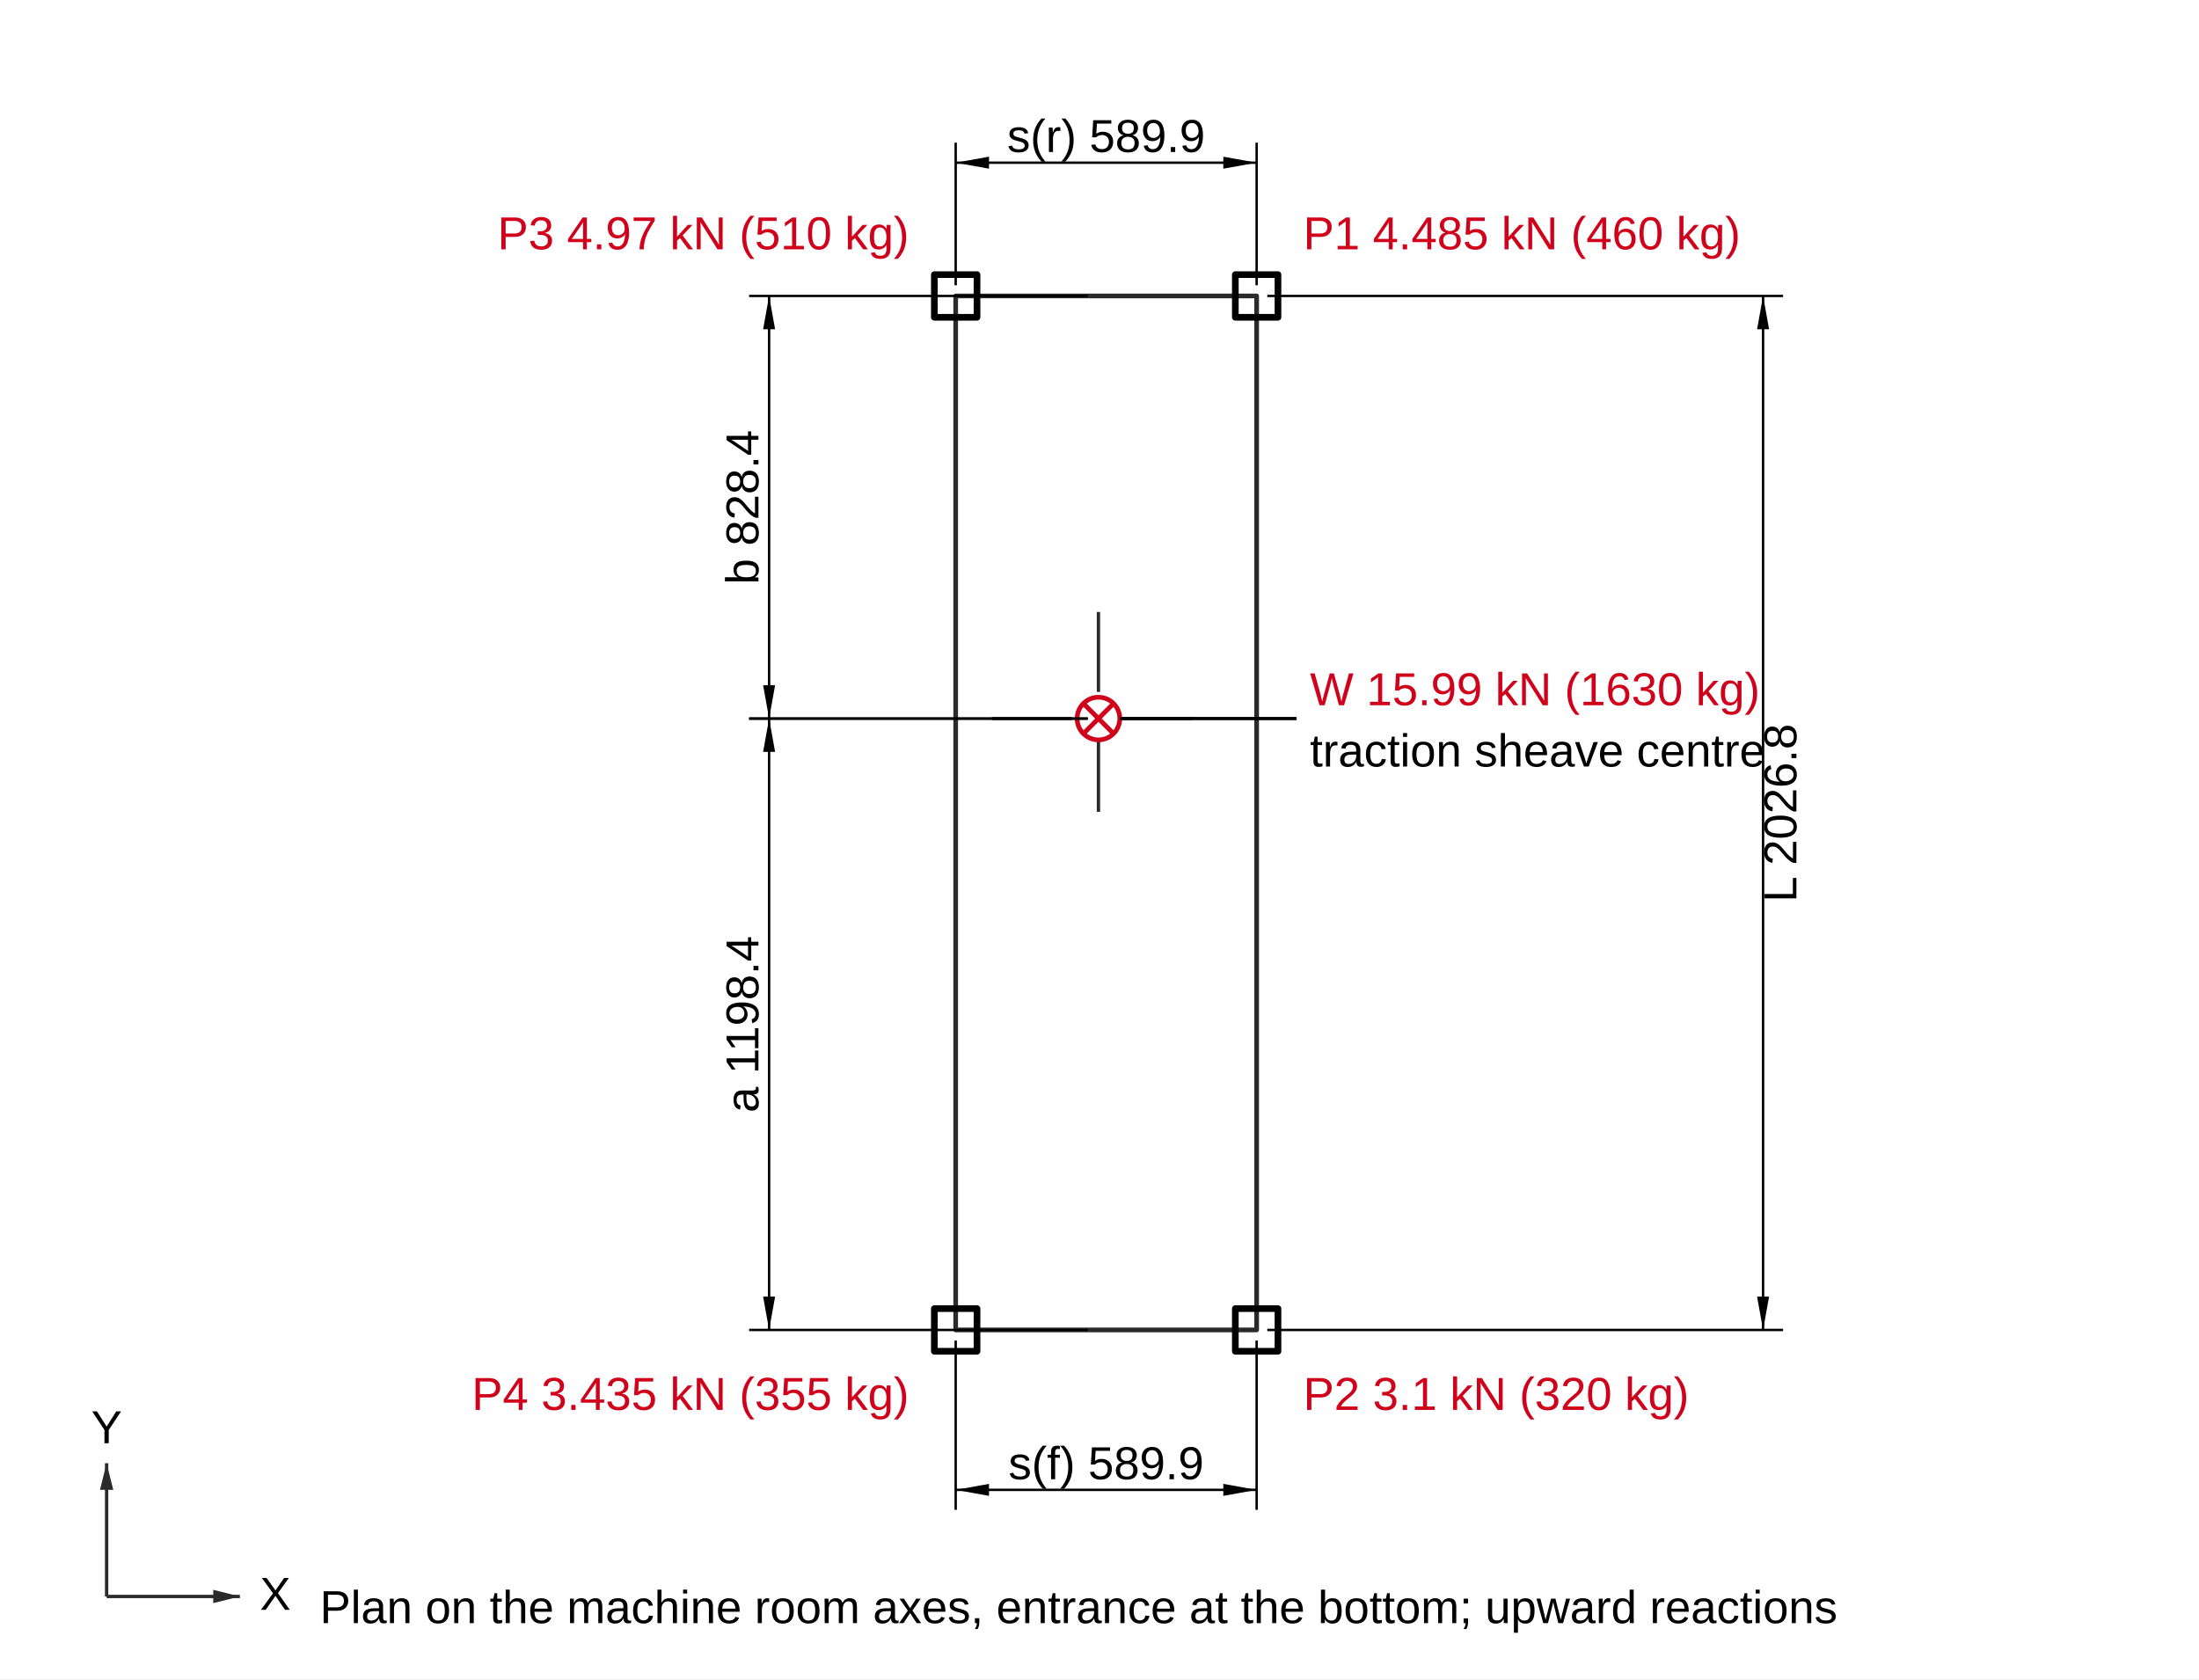
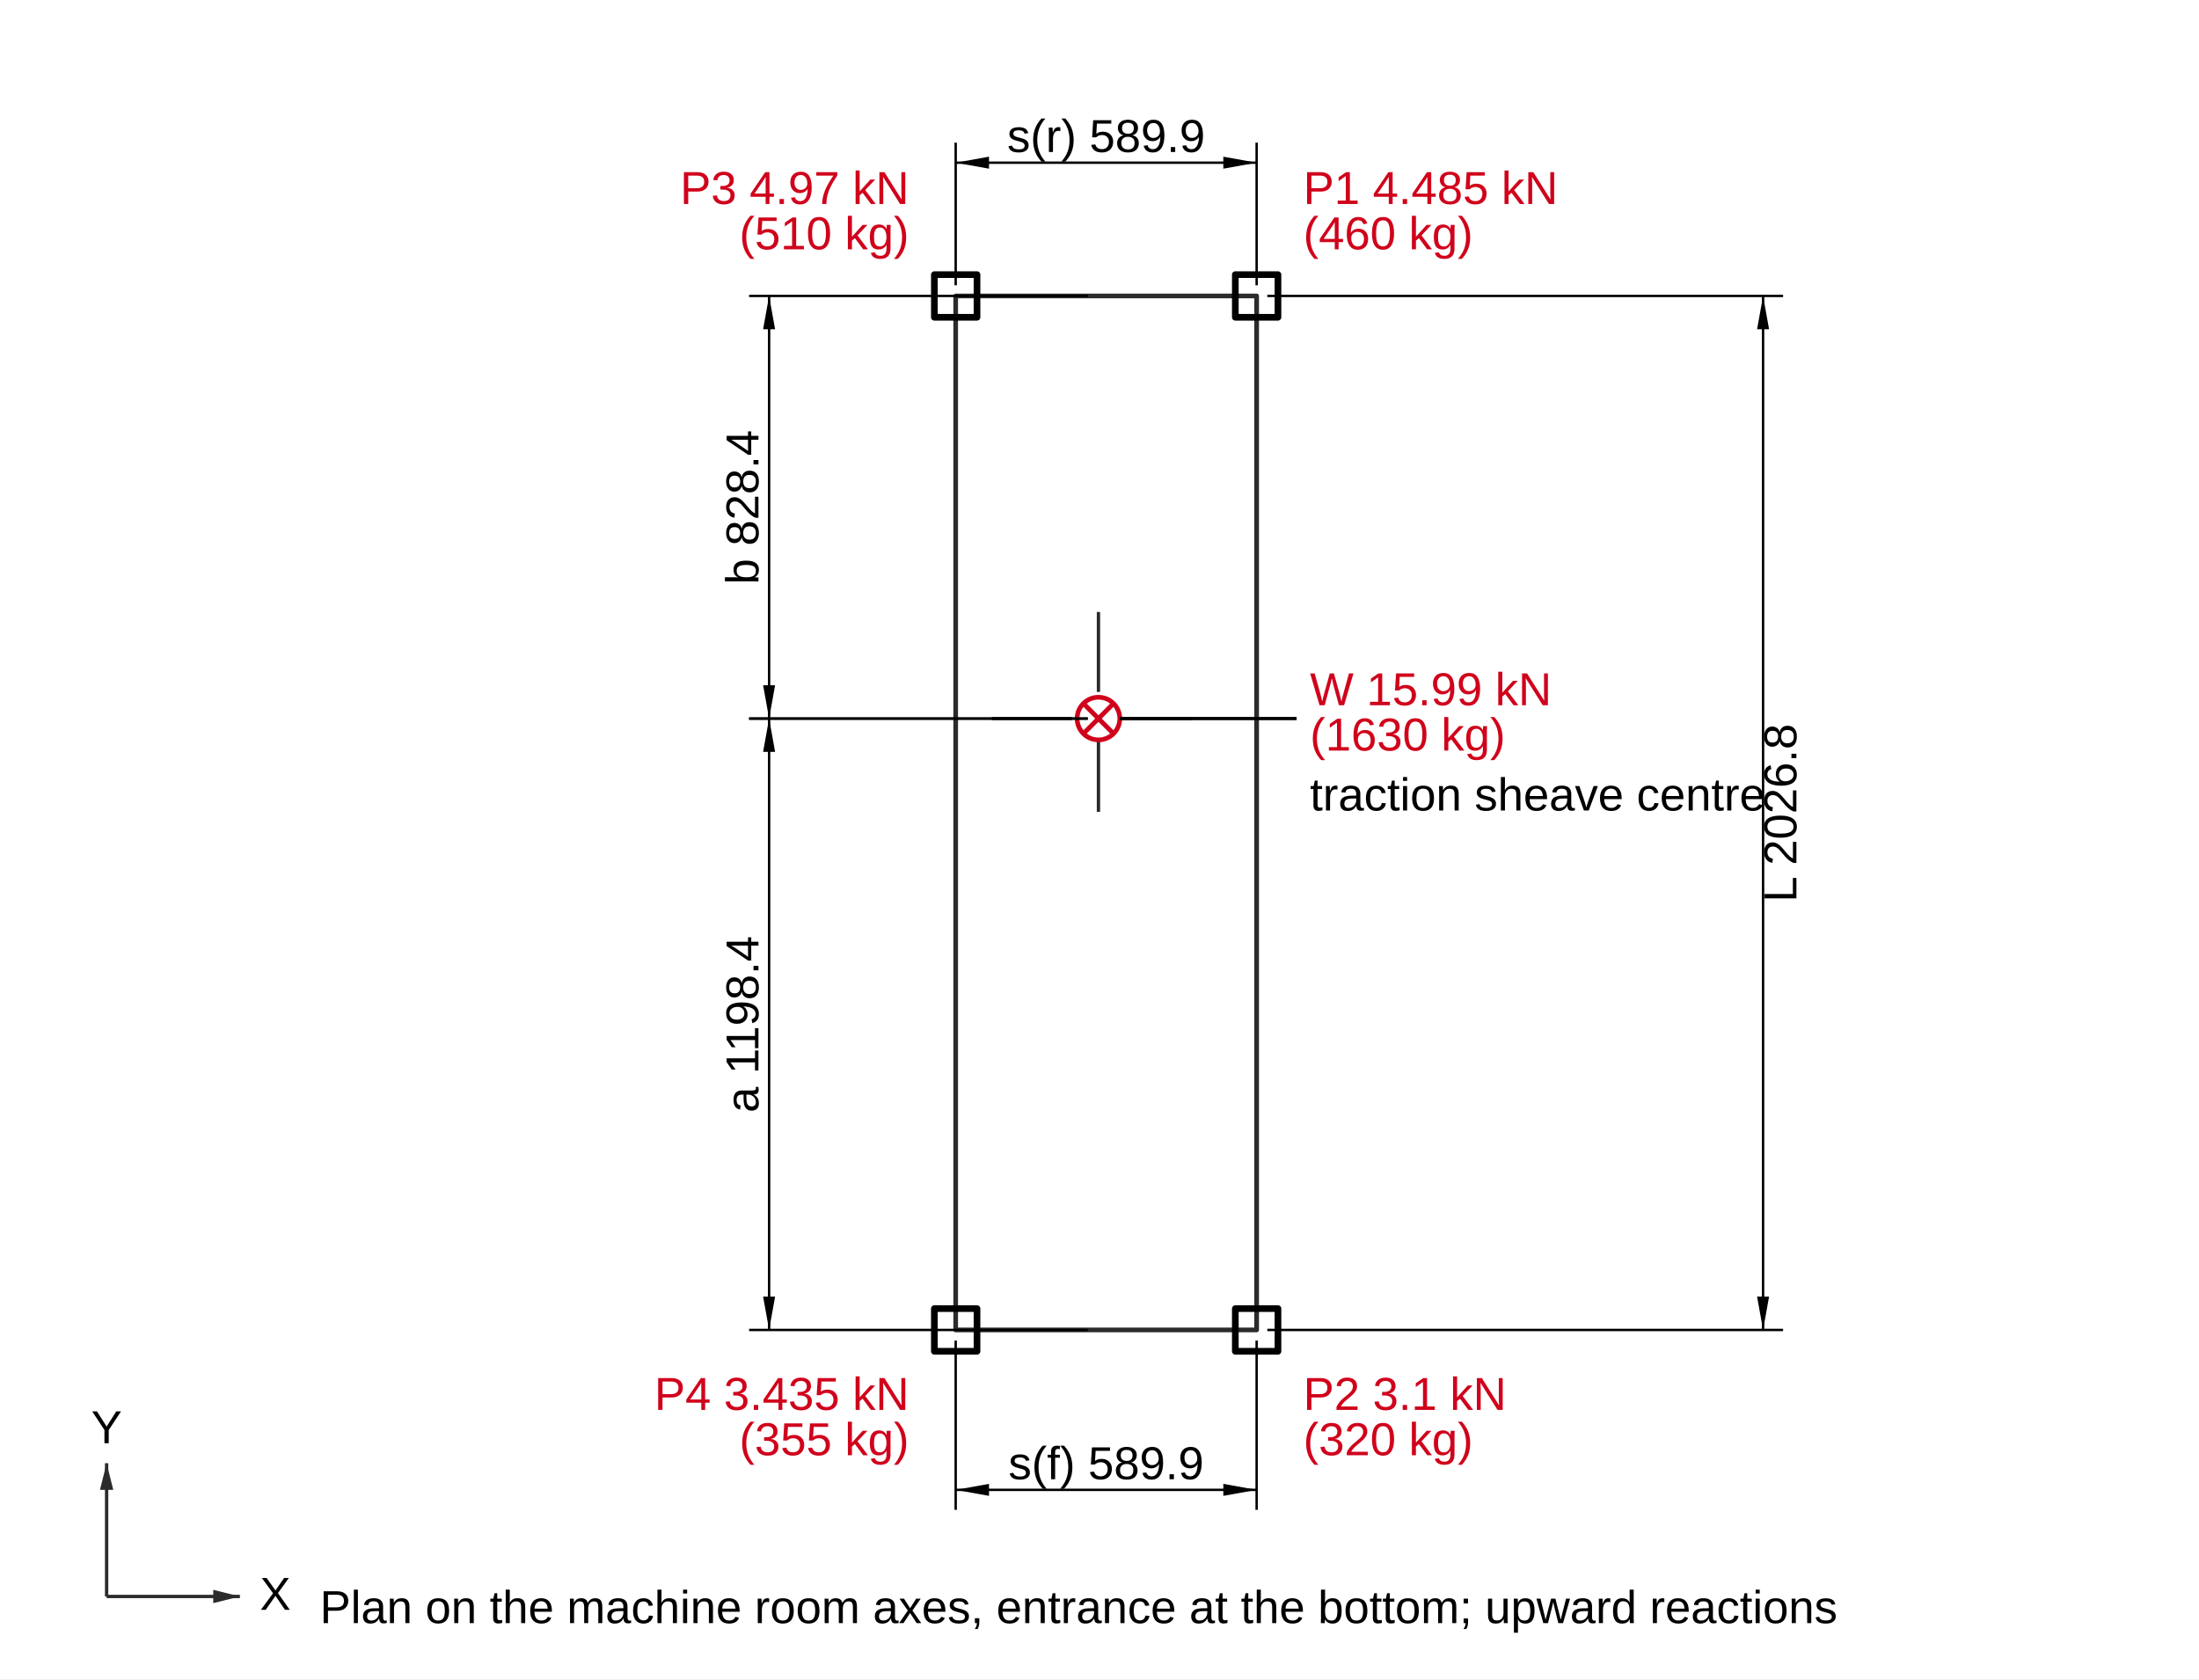
<svg xmlns="http://www.w3.org/2000/svg" version="1.1" width="165mm" height="126mm" viewBox="0 0 1650 1260" data-figure="F2" data-view="0.038,308.022,2075.517,65.502,16">
  <rect x="0" y="0" width="1650" height="1260" fill="#FFFFFF" />
  <polygon data-tag="chassis" points="717.09,997.93 942.91,997.93 942.91,222.07 717.09,222.07" fill="none" stroke="#2B2B2B" stroke-width="3.5" stroke-linejoin="round" stroke-linecap="butt" />
  <polygon data-tag="seat-P1" data-value="1060.1,1913.4" points="926.91,206.07 958.91,206.07 958.91,238.07 926.91,238.07" fill="none" stroke="#000000" stroke-width="5" stroke-linejoin="round" stroke-linecap="butt" />
-   <text data-tag="reaction-P1" data-value="4.485" x="977.91" y="187.07" font-family="ISOCPEUR, 'Arial Narrow', Arial, sans-serif" font-size="34.72" text-anchor="start" fill="#D0021B">P1 4.485 kN (460 kg)</text>
+   <text data-tag="reaction-P1" data-value="4.485" x="977.91" y="153.07" font-family="ISOCPEUR, 'Arial Narrow', Arial, sans-serif" font-size="34.72" text-anchor="start" fill="#D0021B">P1 4.485 kN</text>
+   <text data-tag="kg-reaction-P1" data-value="460" x="977.91" y="187.07" font-family="ISOCPEUR, 'Arial Narrow', Arial, sans-serif" font-size="34.72" text-anchor="start" fill="#D0021B">(460 kg)</text>
  <polygon data-tag="seat-P2" data-value="1060.1,-113.4" points="926.91,981.93 958.91,981.93 958.91,1013.93 926.91,1013.93" fill="none" stroke="#000000" stroke-width="5" stroke-linejoin="round" stroke-linecap="butt" />
-   <text data-tag="reaction-P2" data-value="3.1" x="977.91" y="1057.93" font-family="ISOCPEUR, 'Arial Narrow', Arial, sans-serif" font-size="34.72" text-anchor="start" fill="#D0021B">P2 3.1 kN (320 kg)</text>
+   <text data-tag="reaction-P2" data-value="3.1" x="977.91" y="1057.93" font-family="ISOCPEUR, 'Arial Narrow', Arial, sans-serif" font-size="34.72" text-anchor="start" fill="#D0021B">P2 3.1 kN</text>
+   <text data-tag="kg-reaction-P2" data-value="320" x="977.91" y="1091.93" font-family="ISOCPEUR, 'Arial Narrow', Arial, sans-serif" font-size="34.72" text-anchor="start" fill="#D0021B">(320 kg)</text>
  <polygon data-tag="seat-P3" data-value="470.2,1913.4" points="701.09,206.07 733.09,206.07 733.09,238.07 701.09,238.07" fill="none" stroke="#000000" stroke-width="5" stroke-linejoin="round" stroke-linecap="butt" />
-   <text data-tag="reaction-P3" data-value="4.97" x="682.09" y="187.07" font-family="ISOCPEUR, 'Arial Narrow', Arial, sans-serif" font-size="34.72" text-anchor="end" fill="#D0021B">P3 4.97 kN (510 kg)</text>
+   <text data-tag="reaction-P3" data-value="4.97" x="682.09" y="153.07" font-family="ISOCPEUR, 'Arial Narrow', Arial, sans-serif" font-size="34.72" text-anchor="end" fill="#D0021B">P3 4.97 kN</text>
+   <text data-tag="kg-reaction-P3" data-value="510" x="682.09" y="187.07" font-family="ISOCPEUR, 'Arial Narrow', Arial, sans-serif" font-size="34.72" text-anchor="end" fill="#D0021B">(510 kg)</text>
  <polygon data-tag="seat-P4" data-value="470.2,-113.4" points="701.09,981.93 733.09,981.93 733.09,1013.93 701.09,1013.93" fill="none" stroke="#000000" stroke-width="5" stroke-linejoin="round" stroke-linecap="butt" />
-   <text data-tag="reaction-P4" data-value="3.435" x="682.09" y="1057.93" font-family="ISOCPEUR, 'Arial Narrow', Arial, sans-serif" font-size="34.72" text-anchor="end" fill="#D0021B">P4 3.435 kN (355 kg)</text>
+   <text data-tag="reaction-P4" data-value="3.435" x="682.09" y="1057.93" font-family="ISOCPEUR, 'Arial Narrow', Arial, sans-serif" font-size="34.72" text-anchor="end" fill="#D0021B">P4 3.435 kN</text>
+   <text data-tag="kg-reaction-P4" data-value="355" x="682.09" y="1091.93" font-family="ISOCPEUR, 'Arial Narrow', Arial, sans-serif" font-size="34.72" text-anchor="end" fill="#D0021B">(355 kg)</text>
  <polyline points="744.22,539.18 904.22,539.18" fill="none" stroke="#2B2B2B" stroke-width="2.5" stroke-linejoin="round" stroke-linecap="butt" stroke-dasharray="60 12 6 12" />
  <polyline points="824.22,459.18 824.22,619.18" fill="none" stroke="#2B2B2B" stroke-width="2.5" stroke-linejoin="round" stroke-linecap="butt" stroke-dasharray="60 12 6 12" />
  <circle data-tag="load-W" cx="824.22" cy="539.18" r="16" fill="#FFFFFF" stroke="#D0021B" stroke-width="3.5" />
  <polyline points="813.22,528.18 835.22,550.18" fill="none" stroke="#D0021B" stroke-width="3.5" stroke-linejoin="round" stroke-linecap="butt" />
  <polyline points="813.22,550.18 835.22,528.18" fill="none" stroke="#D0021B" stroke-width="3.5" stroke-linejoin="round" stroke-linecap="butt" />
  <polyline points="840.22,539.18 972.91,539.18" fill="none" stroke="#000000" stroke-width="2.5" stroke-linejoin="round" stroke-linecap="butt" />
-   <text data-tag="load-W-text" data-value="15.99" x="982.91" y="529.18" font-family="ISOCPEUR, 'Arial Narrow', Arial, sans-serif" font-size="34.72" text-anchor="start" fill="#D0021B">W 15.99 kN (1630 kg)</text>
-   <text x="982.91" y="575.18" font-family="ISOCPEUR, 'Arial Narrow', Arial, sans-serif" font-size="34.72" text-anchor="start" fill="#000000">traction sheave centre</text>
+   <text data-tag="load-W-text" data-value="15.99" x="982.91" y="529.18" font-family="ISOCPEUR, 'Arial Narrow', Arial, sans-serif" font-size="34.72" text-anchor="start" fill="#D0021B">W 15.99 kN</text>
+   <text data-tag="kg-load-W-text" data-value="1630" x="982.91" y="563.18" font-family="ISOCPEUR, 'Arial Narrow', Arial, sans-serif" font-size="34.72" text-anchor="start" fill="#D0021B">(1630 kg)</text>
+   <text x="982.91" y="608.18" font-family="ISOCPEUR, 'Arial Narrow', Arial, sans-serif" font-size="34.72" text-anchor="start" fill="#000000">traction sheave centre</text>
  <polyline data-tag="dim-a-ext" points="816.22,997.93 562.09,997.93" fill="none" stroke="#000000" stroke-width="1.8" stroke-linejoin="round" stroke-linecap="butt" />
  <polyline data-tag="dim-a-ext" points="816.22,539.18 562.09,539.18" fill="none" stroke="#000000" stroke-width="1.8" stroke-linejoin="round" stroke-linecap="butt" />
  <polyline data-tag="dim-a" data-value="1198.4" points="577.09,997.93 577.09,539.18" fill="none" stroke="#000000" stroke-width="1.8" stroke-linejoin="round" stroke-linecap="butt" />
  <polygon points="577.09,997.93 572.59,972.93 581.59,972.93" fill="#000000" stroke="none" />
  <polygon points="577.09,539.18 581.59,564.18 572.59,564.18" fill="#000000" stroke="none" />
  <text data-tag="dim-a-text" data-value="1198.4" x="569.09" y="768.56" font-family="ISOCPEUR, 'Arial Narrow', Arial, sans-serif" font-size="34.72" text-anchor="middle" fill="#000000" transform="rotate(-90 569.09 768.56)">a 1198.4</text>
  <polyline data-tag="dim-b-ext" points="816.22,539.18 562.09,539.18" fill="none" stroke="#000000" stroke-width="1.8" stroke-linejoin="round" stroke-linecap="butt" />
  <polyline data-tag="dim-b-ext" points="816.22,222.07 562.09,222.07" fill="none" stroke="#000000" stroke-width="1.8" stroke-linejoin="round" stroke-linecap="butt" />
  <polyline data-tag="dim-b" data-value="828.4" points="577.09,539.18 577.09,222.07" fill="none" stroke="#000000" stroke-width="1.8" stroke-linejoin="round" stroke-linecap="butt" />
  <polygon points="577.09,539.18 572.59,514.18 581.59,514.18" fill="#000000" stroke="none" />
  <polygon points="577.09,222.07 581.59,247.07 572.59,247.07" fill="#000000" stroke="none" />
  <text data-tag="dim-b-text" data-value="828.4" x="569.09" y="380.62" font-family="ISOCPEUR, 'Arial Narrow', Arial, sans-serif" font-size="34.72" text-anchor="middle" fill="#000000" transform="rotate(-90 569.09 380.62)">b 828.4</text>
  <polyline data-tag="dim-L-ext" points="950.91,997.93 1337.91,997.93" fill="none" stroke="#000000" stroke-width="1.8" stroke-linejoin="round" stroke-linecap="butt" />
  <polyline data-tag="dim-L-ext" points="950.91,222.07 1337.91,222.07" fill="none" stroke="#000000" stroke-width="1.8" stroke-linejoin="round" stroke-linecap="butt" />
  <polyline data-tag="dim-L" data-value="2026.8" points="1322.91,997.93 1322.91,222.07" fill="none" stroke="#000000" stroke-width="1.8" stroke-linejoin="round" stroke-linecap="butt" />
  <polygon points="1322.91,997.93 1318.41,972.93 1327.41,972.93" fill="#000000" stroke="none" />
  <polygon points="1322.91,222.07 1327.41,247.07 1318.41,247.07" fill="#000000" stroke="none" />
  <text data-tag="dim-L-text" data-value="2026.8" x="1347.91" y="610" font-family="ISOCPEUR, 'Arial Narrow', Arial, sans-serif" font-size="34.72" text-anchor="middle" fill="#000000" transform="rotate(-90 1347.91 610)">L 2026.8</text>
  <polyline data-tag="dim-sf-ext" points="717.09,1005.93 717.09,1132.93" fill="none" stroke="#000000" stroke-width="1.8" stroke-linejoin="round" stroke-linecap="butt" />
  <polyline data-tag="dim-sf-ext" points="942.91,1005.93 942.91,1132.93" fill="none" stroke="#000000" stroke-width="1.8" stroke-linejoin="round" stroke-linecap="butt" />
  <polyline data-tag="dim-sf" data-value="589.9" points="717.09,1117.93 942.91,1117.93" fill="none" stroke="#000000" stroke-width="1.8" stroke-linejoin="round" stroke-linecap="butt" />
  <polygon points="717.09,1117.93 742.09,1113.43 742.09,1122.43" fill="#000000" stroke="none" />
  <polygon points="942.91,1117.93 917.91,1122.43 917.91,1113.43" fill="#000000" stroke="none" />
  <text data-tag="dim-sf-text" data-value="589.9" x="830" y="1109.93" font-family="ISOCPEUR, 'Arial Narrow', Arial, sans-serif" font-size="34.72" text-anchor="middle" fill="#000000">s(f) 589.9</text>
  <polyline data-tag="dim-sr-ext" points="717.09,214.07 717.09,107.07" fill="none" stroke="#000000" stroke-width="1.8" stroke-linejoin="round" stroke-linecap="butt" />
  <polyline data-tag="dim-sr-ext" points="942.91,214.07 942.91,107.07" fill="none" stroke="#000000" stroke-width="1.8" stroke-linejoin="round" stroke-linecap="butt" />
  <polyline data-tag="dim-sr" data-value="589.9" points="717.09,122.07 942.91,122.07" fill="none" stroke="#000000" stroke-width="1.8" stroke-linejoin="round" stroke-linecap="butt" />
  <polygon points="717.09,122.07 742.09,117.57 742.09,126.57" fill="#000000" stroke="none" />
  <polygon points="942.91,122.07 917.91,126.57 917.91,117.57" fill="#000000" stroke="none" />
  <text data-tag="dim-sr-text" data-value="589.9" x="830" y="114.07" font-family="ISOCPEUR, 'Arial Narrow', Arial, sans-serif" font-size="34.72" text-anchor="middle" fill="#000000">s(r) 589.9</text>
  <polyline points="80,1197.93 180,1197.93" fill="none" stroke="#2B2B2B" stroke-width="2.5" stroke-linejoin="round" stroke-linecap="butt" />
  <polygon points="180,1197.93 160,1202.93 160,1192.93" fill="#2B2B2B" stroke="none" />
  <polyline points="80,1197.93 80,1097.93" fill="none" stroke="#2B2B2B" stroke-width="2.5" stroke-linejoin="round" stroke-linecap="butt" />
  <polygon points="80,1097.93 85,1117.93 75,1117.93" fill="#2B2B2B" stroke="none" />
  <text x="195" y="1207.93" font-family="ISOCPEUR, 'Arial Narrow', Arial, sans-serif" font-size="34.72" text-anchor="start" fill="#000000">X</text>
  <text x="80" y="1082.93" font-family="ISOCPEUR, 'Arial Narrow', Arial, sans-serif" font-size="34.72" text-anchor="middle" fill="#000000">Y</text>
  <text x="240" y="1217.93" font-family="ISOCPEUR, 'Arial Narrow', Arial, sans-serif" font-size="34.72" text-anchor="start" fill="#000000">Plan on the machine room axes, entrance at the bottom; upward reactions</text>
</svg>
